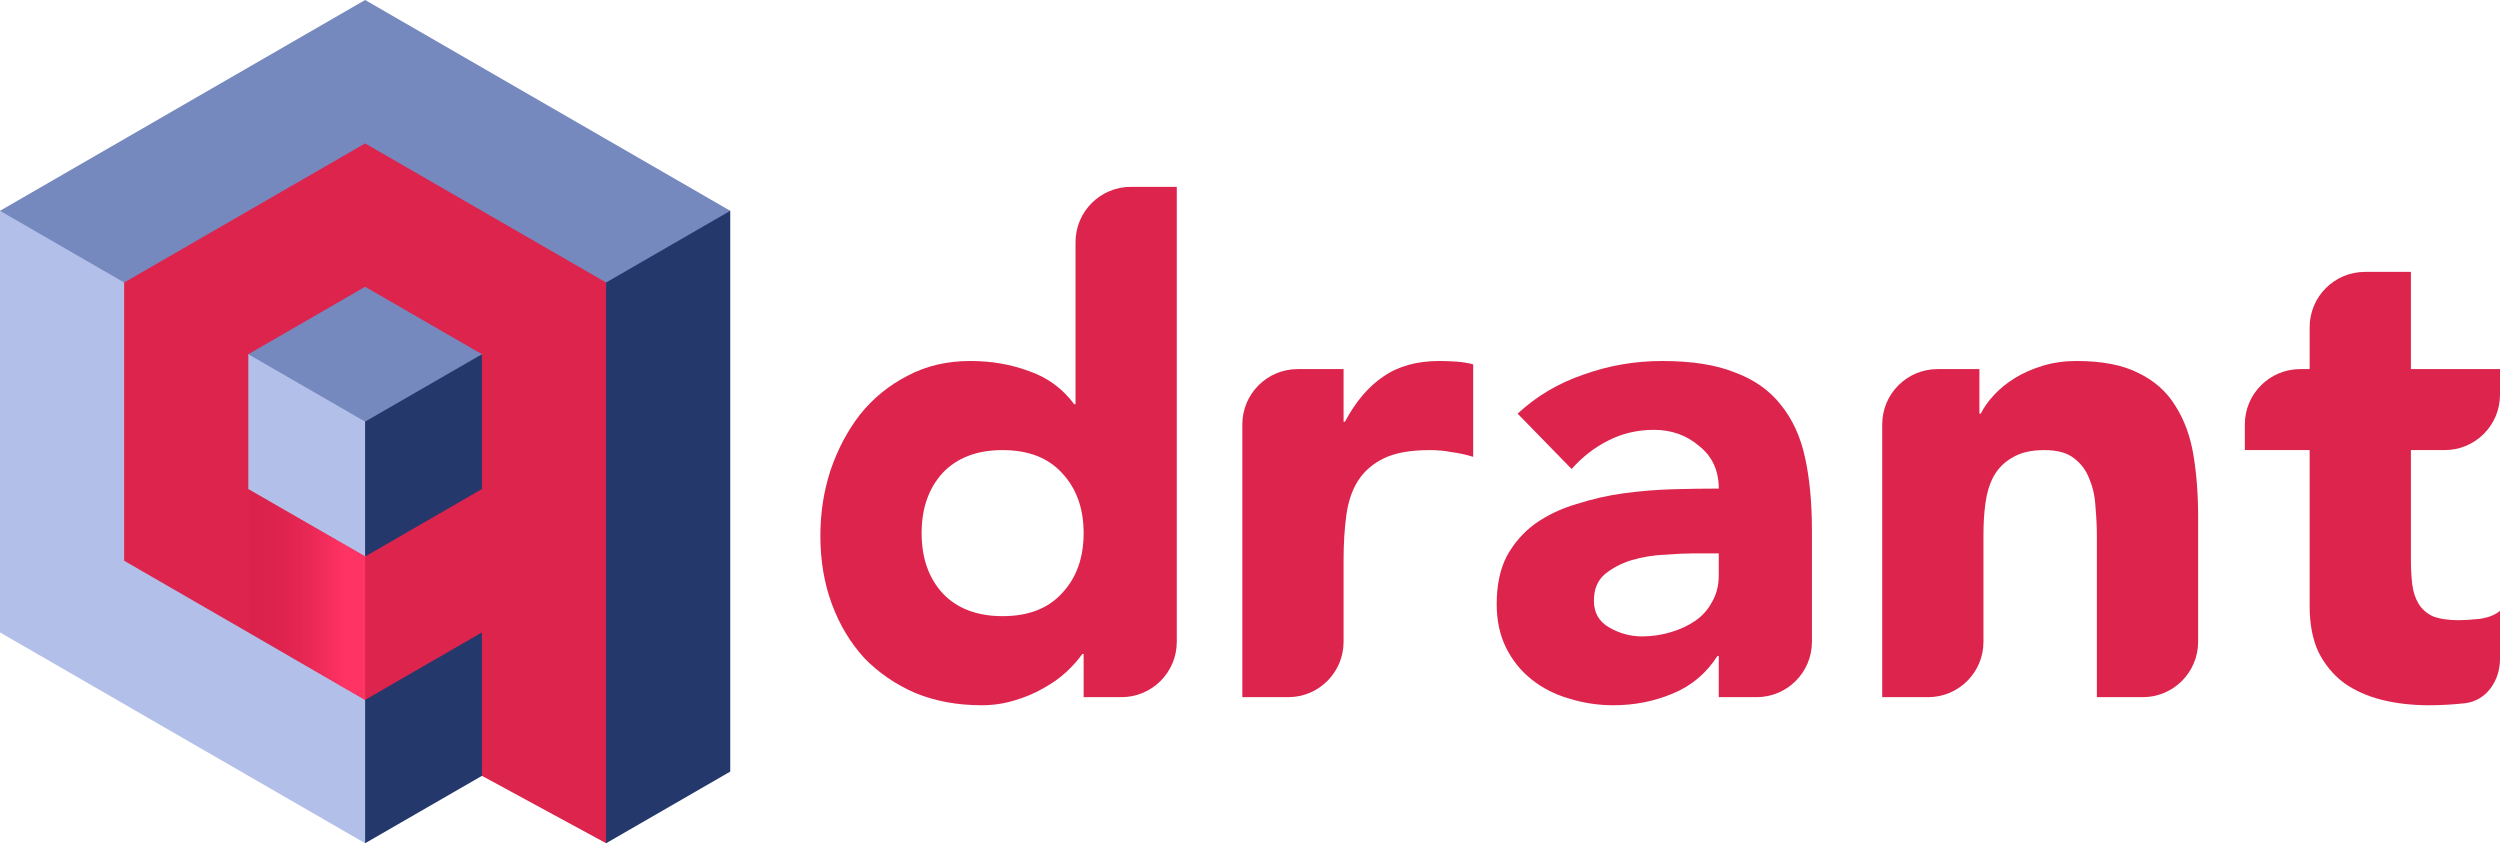
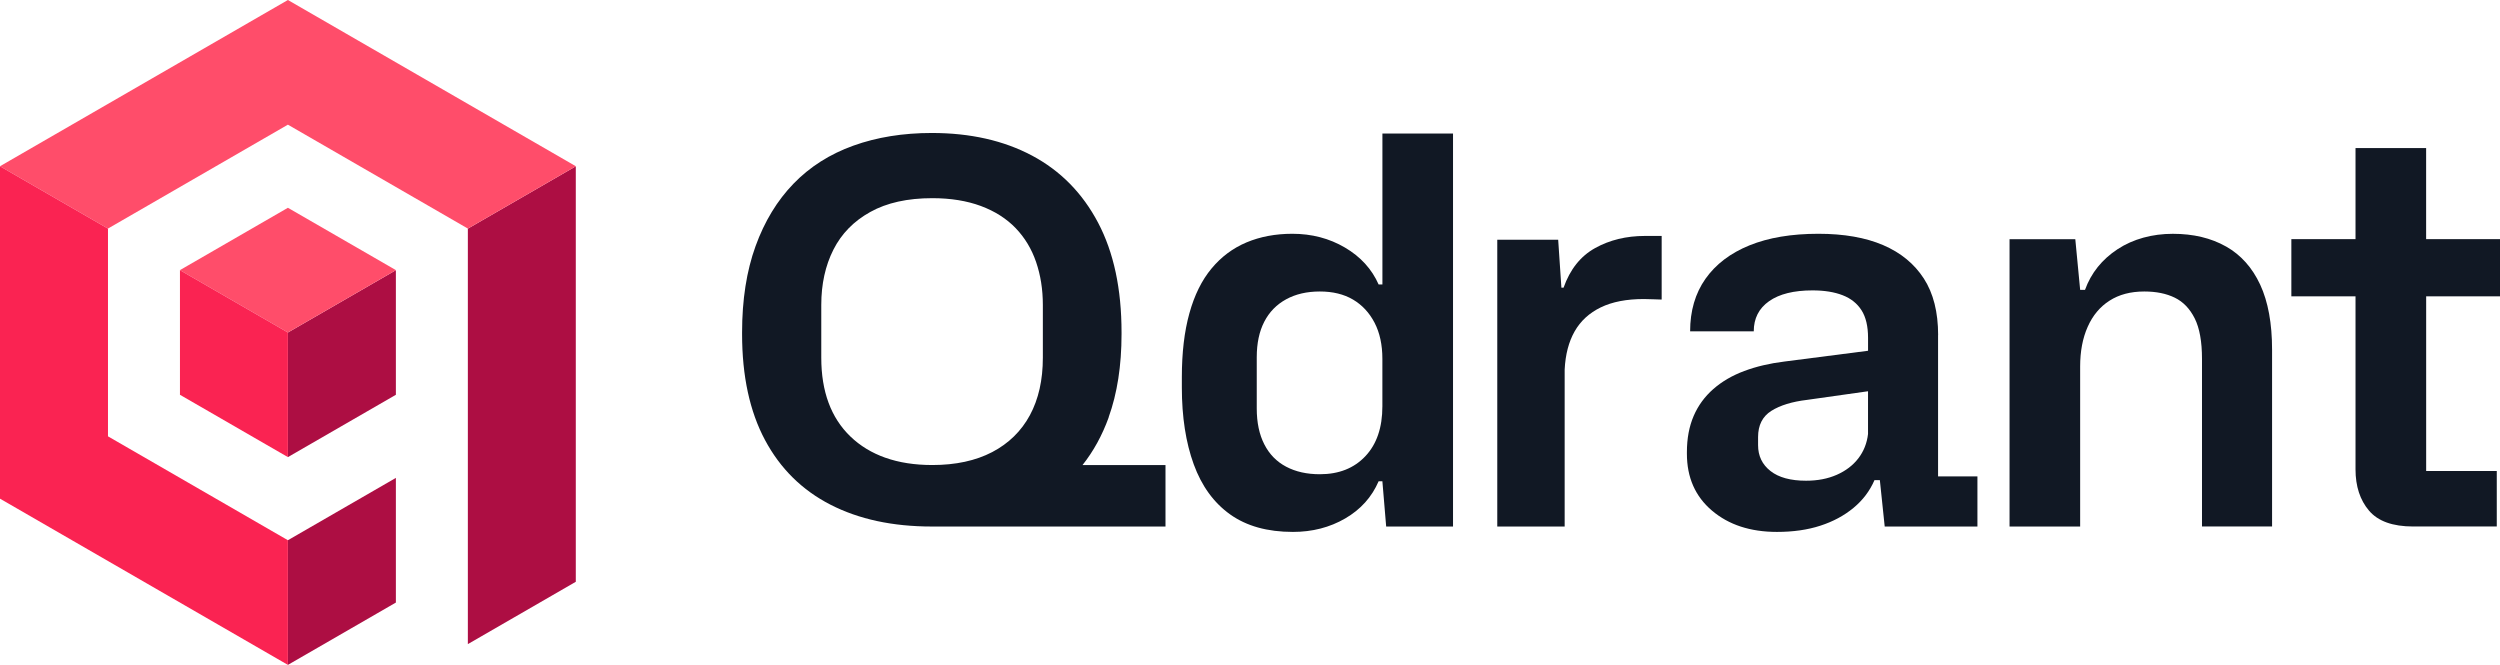
- <svg xmlns="http://www.w3.org/2000/svg" width="451.837" height="152.402" viewBox="0 0 451.837 152.402" fill="none" version="1.1" id="svg47">
-   <path d="m 212.686,116 c 0,5.523 -4.477,10.001 -10,10.001 h -6.836 v -7.808 h -0.244 c -0.732,1.057 -1.708,2.155 -2.928,3.293 -1.139,1.058 -2.521,2.034 -4.148,2.929 -1.545,0.894 -3.294,1.626 -5.246,2.196 -1.871,0.569 -3.823,0.853 -5.856,0.853 -4.392,0 -8.377,-0.732 -11.956,-2.196 -3.579,-1.545 -6.669,-3.66 -9.272,-6.344 -2.521,-2.765 -4.473,-6.018 -5.856,-9.759 -1.383,-3.742 -2.074,-7.849 -2.074,-12.322 0,-4.148 0.61,-8.093 1.83,-11.835 1.301,-3.822 3.091,-7.198 5.368,-10.126 2.359,-2.928 5.205,-5.245 8.54,-6.954 3.335,-1.789 7.117,-2.684 11.346,-2.684 3.823,0 7.361,0.61 10.614,1.83 3.335,1.139 6.059,3.131 8.174,5.979 h 0.244 V 43.769 c 0,-5.523 4.477,-10 10,-10 h 8.3 z M 195.85,96.354 c 0,-4.473 -1.301,-8.092 -3.904,-10.858 -2.521,-2.765 -6.1,-4.148 -10.736,-4.148 -4.636,0 -8.255,1.383 -10.858,4.148 -2.521,2.766 -3.782,6.385 -3.782,10.858 0,4.474 1.261,8.093 3.782,10.858 2.603,2.766 6.222,4.149 10.858,4.149 4.636,0 8.215,-1.383 10.736,-4.149 2.603,-2.765 3.904,-6.384 3.904,-10.858 z" fill="#dc244c" id="path10" />
-   <path d="m 224.532,76.708 c 0,-5.522 4.477,-9.999 10,-9.999 h 8.3 v 9.515 h 0.244 c 1.952,-3.659 4.27,-6.384 6.954,-8.174 2.684,-1.871 6.059,-2.806 10.126,-2.806 1.057,0 2.114,0.041 3.172,0.122 1.057,0.081 2.033,0.244 2.928,0.488 V 82.569 c -1.302,-0.407 -2.603,-0.692 -3.904,-0.855 -1.22,-0.244 -2.522,-0.366 -3.904,-0.366 -3.498,0 -6.263,0.488 -8.296,1.464 -2.034,0.976 -3.62,2.359 -4.758,4.148 -1.058,1.708 -1.749,3.782 -2.074,6.222 -0.326,2.441 -0.488,5.124 -0.488,8.052 V 116 c 0,5.523 -4.477,10.001 -10,10.001 h -8.3 z" fill="#dc244c" id="path12" />
-   <path d="m 310.643,118.559 h -0.244 c -2.033,3.172 -4.758,5.449 -8.174,6.832 -3.334,1.382 -6.872,2.073 -10.614,2.073 -2.765,0 -5.449,-0.406 -8.052,-1.219 -2.521,-0.732 -4.758,-1.871 -6.71,-3.416 -1.952,-1.546 -3.497,-3.457 -4.636,-5.735 -1.138,-2.277 -1.708,-4.92 -1.708,-7.929 0,-3.416 0.61,-6.304 1.83,-8.662 1.302,-2.359 3.01,-4.311 5.124,-5.856 2.196,-1.546 4.677,-2.725 7.442,-3.538 2.766,-0.895 5.612,-1.546 8.54,-1.953 3.01,-0.406 5.978,-0.65 8.906,-0.732 3.01,-0.081 5.775,-0.121 8.296,-0.121 0,-3.254 -1.179,-5.816 -3.538,-7.687 -2.277,-1.952 -5.002,-2.928 -8.174,-2.928 -3.009,0 -5.774,0.651 -8.296,1.952 -2.44,1.221 -4.636,2.929 -6.588,5.124 l -9.76,-10.004 c 3.416,-3.171 7.402,-5.53 11.956,-7.075 4.555,-1.627 9.272,-2.44 14.152,-2.44 5.368,0 9.76,0.691 13.176,2.074 3.498,1.301 6.263,3.253 8.296,5.856 2.115,2.603 3.579,5.816 4.392,9.638 0.814,3.742 1.22,8.093 1.22,13.054 v 20.135 c 0,5.522 -4.477,10 -10,10 h -6.836 z m -4.514,-18.545 c -1.382,0 -3.131,0.082 -5.246,0.244 -2.033,0.082 -4.026,0.407 -5.978,0.976 -1.87,0.57 -3.497,1.424 -4.88,2.562 -1.301,1.139 -1.952,2.725 -1.952,4.759 0,2.196 0.936,3.822 2.806,4.879 1.871,1.058 3.823,1.586 5.856,1.586 1.79,0 3.498,-0.244 5.124,-0.732 1.708,-0.488 3.213,-1.179 4.514,-2.074 1.302,-0.894 2.318,-2.033 3.05,-3.416 0.814,-1.382 1.22,-3.009 1.22,-4.879 v -3.905 z" fill="#dc244c" id="path14" />
-   <path d="m 340.181,76.708 c 0,-5.522 4.477,-9.999 10,-9.999 h 7.568 V 74.76 h 0.244 c 0.569,-1.138 1.382,-2.277 2.44,-3.416 1.057,-1.139 2.318,-2.155 3.782,-3.05 1.464,-0.895 3.131,-1.627 5.002,-2.196 1.87,-0.569 3.904,-0.854 6.1,-0.854 4.636,0 8.377,0.732 11.224,2.196 2.846,1.383 5.042,3.335 6.588,5.856 1.626,2.522 2.724,5.49 3.294,8.906 0.569,3.416 0.854,7.117 0.854,11.103 V 116 c 0,5.523 -4.477,10.001 -10,10.001 h -8.3 V 96.964 c 0,-1.708 -0.082,-3.456 -0.244,-5.246 -0.082,-1.87 -0.448,-3.578 -1.098,-5.123 -0.57,-1.546 -1.505,-2.807 -2.806,-3.783 -1.22,-0.976 -3.01,-1.464 -5.368,-1.464 -2.359,0 -4.27,0.448 -5.734,1.342 -1.464,0.814 -2.603,1.952 -3.416,3.416 -0.732,1.383 -1.22,2.969 -1.464,4.758 -0.244,1.79 -0.366,3.66 -0.366,5.612 V 116 c 0,5.523 -4.477,10.001 -10,10.001 h -8.3 z" fill="#dc244c" id="path16" />
-   <path d="m 451.837,71.349 c 0,5.522 -4.477,9.999 -10,9.999 h -6.104 v 19.765 c 0,1.626 0.082,3.131 0.244,4.513 0.163,1.302 0.529,2.44 1.098,3.416 0.57,0.976 1.424,1.749 2.562,2.319 1.22,0.488 2.806,0.731 4.758,0.731 0.976,0 2.237,-0.081 3.782,-0.244 1.627,-0.244 2.847,-0.731 3.66,-1.463 v 8.724 c 0,3.915 -2.452,7.557 -6.344,7.989 v 0 c -2.196,0.244 -4.351,0.366 -6.466,0.366 -3.09,0 -5.937,-0.325 -8.54,-0.976 -2.602,-0.65 -4.88,-1.667 -6.832,-3.049 -1.952,-1.464 -3.497,-3.335 -4.636,-5.613 -1.057,-2.277 -1.586,-5.042 -1.586,-8.295 V 81.348 h -11.712 v -4.64 c 0,-5.522 4.478,-9.999 10,-9.999 h 1.712 v -7.568 c 0,-5.523 4.478,-10 10,-10 h 8.3 v 17.568 h 16.104 z" fill="#dc244c" id="path18" />
-   <path fill-rule="evenodd" clip-rule="evenodd" d="M 103.789,140.085 100.751,56.302 95.247,34.212 131.982,38.101 V 139.451 l -22.44,12.951 z" fill="#24386c" id="path22" />
-   <path fill-rule="evenodd" clip-rule="evenodd" d="M 131.982,38.1 109.542,51.06 63.234,40.902 9.031,62.971 7e-4,38.1 32.991,19.05 65.991,0 98.982,19.05 Z" fill="#7589be" id="path24" />
-   <path fill-rule="evenodd" clip-rule="evenodd" d="M 0,38.1 22.44,51.06 35.448,89.746 79.369,124.888 65.991,152.4 32.991,133.349 0,114.299 V 38.099" fill="#b2bfe8" id="path26" />
-   <path fill-rule="evenodd" clip-rule="evenodd" d="M 80.868,104.559 65.991,126.491 v 25.91 l 21.11,-12.18 10.877,-16.242" fill="#24386c" id="path28" />
-   <path fill-rule="evenodd" clip-rule="evenodd" d="M 66,100.586 44.881,64.021 49.43,51.902 66.723,43.517 76.312,53.165 87.101,64.021 Z" fill="#7589be" id="path30" />
-   <path fill-rule="evenodd" clip-rule="evenodd" d="m 44.881,64.022 21.11,12.18 v 24.38 L 46.467,101.422 34.657,86.342 44.881,64.022" fill="#b2bfe8" id="path32" />
-   <path fill-rule="evenodd" clip-rule="evenodd" d="M 65.991,76.2 87.101,64.021 101.468,87.942 84.082,102.307 65.991,100.58 Z" fill="#24386c" id="path34" />
-   <path fill-rule="evenodd" clip-rule="evenodd" d="m 87.101,140.219 22.44,12.181 V 51.06 L 87.761,38.49 65.991,25.921 44.211,38.49 22.441,51.06 v 50.289 l 21.77,12.57 21.78,12.571 21.11,-12.191 z m 0,-51.83 -21.11,12.19 -21.11,-12.19 v -24.37 l 21.11,-12.19 21.11,12.19 v 24.37" fill="#dc244c" id="path36" />
-   <path d="M 66,126.5 V 100.586 L 45,88.5 v 25.871 z" fill="url(#paint0_linear_425_56)" id="path38" style="fill:url(#paint0_linear_425_56)" />
-   <defs id="defs45">
-     <linearGradient id="paint0_linear_425_56" x1="62.128" y1="105.544" x2="41.202" y2="105.544" gradientUnits="userSpaceOnUse">
-       <stop stop-color="#FF3364" id="stop40" />
-       <stop offset="1" stop-color="#C91540" stop-opacity="0" id="stop42" />
-     </linearGradient>
+ <svg xmlns="http://www.w3.org/2000/svg" id="Capa_2" data-name="Capa 2" viewBox="0 0 752 200">
+   <defs>
+     <style>
+       .cls-1 {
+         fill: #fa2352;
+       }
+ 
+       .cls-2 {
+         fill: #111824;
+       }
+ 
+       .cls-3 {
+         fill: #ad0e43;
+       }
+ 
+       .cls-4 {
+         fill: #ff4d6a;
+       }
+     </style>
  </defs>
+   <g id="Vectors">
+     <g>
+       <g>
+         <path class="cls-2" d="M333.47,125.54c2.59-7.19,3.89-15.54,3.89-25.05v-.49c0-13.08-2.35-24.08-7.05-33s-11.33-15.65-19.86-20.19c-8.54-4.54-18.6-6.81-30.16-6.81-8.65,0-16.52,1.27-23.59,3.81-7.08,2.54-13.08,6.35-18,11.43-4.92,5.08-8.73,11.35-11.43,18.81-2.7,7.46-4.05,16.11-4.05,25.95v.49c0,12.65,2.3,23.27,6.89,31.86,4.59,8.6,11.16,15.08,19.7,19.46,8.54,4.38,18.7,6.57,30.49,6.57h70.28v-18.49h-24.96c3.29-4.14,5.91-8.92,7.88-14.35ZM266.34,137.7c-4.11-1.46-7.62-3.59-10.54-6.41-2.92-2.81-5.11-6.19-6.57-10.14-1.46-3.95-2.19-8.46-2.19-13.54v-15.89c0-6.27,1.22-11.81,3.65-16.62,2.43-4.81,6.13-8.59,11.11-11.35,4.97-2.76,11.19-4.14,18.65-4.14,5.51,0,10.38.79,14.59,2.35,4.22,1.57,7.7,3.79,10.46,6.65,2.76,2.87,4.81,6.27,6.16,10.22,1.35,3.95,2.03,8.24,2.03,12.89v15.89c0,6.71-1.3,12.46-3.89,17.27-2.6,4.81-6.38,8.51-11.35,11.11-4.97,2.59-10.97,3.89-18,3.89-5.3,0-10-.73-14.11-2.19Z" />
+         <path class="cls-2" d="M415.82,85.57h-1.13c-2.06-4.65-5.43-8.35-10.14-11.11-4.7-2.76-9.97-4.14-15.81-4.14-5.08,0-9.68.87-13.78,2.59-4.11,1.73-7.62,4.35-10.54,7.87-2.92,3.51-5.14,8-6.65,13.46-1.52,5.46-2.27,11.87-2.27,19.22v3.08c0,8.87,1.19,16.57,3.57,23.11,2.38,6.54,6.03,11.57,10.95,15.08,4.92,3.51,11.21,5.27,18.89,5.27,5.84,0,11.08-1.35,15.73-4.05,4.65-2.7,8-6.43,10.05-11.19h1.13l1.14,13.62h20.11V40.16h-21.24v45.41ZM415.82,122.22c0,6.38-1.7,11.38-5.11,15-3.41,3.62-7.97,5.43-13.7,5.43-3.89,0-7.27-.75-10.14-2.27-2.87-1.51-5.06-3.76-6.57-6.73-1.52-2.97-2.27-6.57-2.27-10.78v-15.41c0-4.22.76-7.78,2.27-10.7,1.51-2.92,3.7-5.16,6.57-6.73,2.86-1.57,6.24-2.35,10.14-2.35s7.22.81,9.97,2.43,4.92,3.95,6.49,6.97c1.57,3.03,2.35,6.65,2.35,10.86v14.27Z" />
+         <path class="cls-2" d="M582.99,100.81c0-6.92-1.43-12.59-4.3-17.03-2.87-4.43-6.95-7.78-12.24-10.05-5.3-2.27-11.78-3.41-19.46-3.41-8.11,0-15.03,1.16-20.76,3.49-5.73,2.33-10.13,5.68-13.22,10.05-3.08,4.38-4.62,9.65-4.62,15.81h19.14c0-3.89,1.54-6.92,4.62-9.08,3.08-2.16,7.43-3.24,13.05-3.24,3.57,0,6.59.49,9.08,1.46,2.49.97,4.38,2.49,5.68,4.54,1.3,2.05,1.95,4.81,1.95,8.27v3.89l-25.14,3.24c-4.43.54-8.46,1.49-12.08,2.84-3.62,1.35-6.73,3.16-9.32,5.43-2.59,2.27-4.57,4.97-5.92,8.11-1.35,3.14-2.03,6.76-2.03,10.86v.49c0,7.14,2.51,12.84,7.54,17.11,5.03,4.27,11.54,6.41,19.54,6.41,4.87,0,9.22-.62,13.05-1.87,3.84-1.24,7.16-3.03,9.97-5.35,2.81-2.32,4.92-5.11,6.32-8.35h1.62l1.46,13.95h27.89v-15.08h-11.84v-42.49ZM561.91,130.49c-.32,2.81-1.3,5.27-2.92,7.38s-3.79,3.76-6.49,4.95c-2.7,1.19-5.78,1.78-9.24,1.78-4.65,0-8.22-.97-10.7-2.92-2.49-1.95-3.73-4.54-3.73-7.78v-2.43c0-3.57,1.32-6.19,3.97-7.87,2.65-1.67,6.24-2.78,10.78-3.32l18.32-2.59v12.81Z" />
+         <path class="cls-2" d="M669.57,74.14c-4.49-2.54-9.81-3.81-15.97-3.81s-11.92,1.54-16.62,4.62c-4.7,3.08-7.97,7.16-9.81,12.24h-1.46l-1.46-15.24h-19.78v86.43h21.24v-48.16c0-4.54.75-8.51,2.27-11.92,1.51-3.41,3.7-6.03,6.57-7.86,2.86-1.84,6.35-2.76,10.46-2.76,3.57,0,6.62.62,9.16,1.86,2.54,1.24,4.54,3.32,6,6.24,1.46,2.92,2.19,6.97,2.19,12.16v50.43h21.08v-53.19c0-7.89-1.19-14.41-3.57-19.54-2.38-5.13-5.81-8.97-10.3-11.51Z" />
+         <path class="cls-2" d="M752,89.13v-17.19h-22.22v-27.41h-21.24v27.41h-19.3v17.19h19.3v52.05c0,5.08,1.35,9.22,4.05,12.41,2.7,3.19,7.13,4.78,13.3,4.78h25.14v-16.7h-21.24v-52.54h22.22Z" />
+         <path class="cls-2" d="M494.81,70.97c-5.62,0-10.62,1.22-15,3.65s-7.54,6.4-9.49,11.92h-.65l-.97-14.43h-18.32v86.27h20.27v-47.19c.22-4.54,1.22-8.38,3-11.51,1.78-3.13,4.4-5.54,7.86-7.22,3.46-1.68,7.78-2.51,12.97-2.51,1.08,0,2.08.03,3,.08.92.06,1.7.08,2.35.08v-19.14h-5.03Z" />
+       </g>
+       <g>
+         <polygon class="cls-3" points="173.2 50.02 173.2 175 140.73 193.75 140.73 68.77 173.2 50.02" />
+         <polygon class="cls-3" points="119.08 143.75 119.08 181.25 86.6 200 86.6 162.5 119.08 143.75" />
+         <polygon class="cls-4" points="173.2 50 173.2 50.02 140.73 68.77 140.73 68.75 86.6 37.5 32.48 68.75 32.48 68.77 0 50.02 0 50 86.6 0 173.2 50" />
+         <polygon class="cls-1" points="86.6 162.5 86.6 200 0 150 0 50.02 32.48 68.77 32.48 131.25 86.6 162.5" />
+         <polygon class="cls-3" points="119.08 81.27 119.08 118.75 86.6 137.5 86.6 100.02 119.08 81.27" />
+         <polygon class="cls-4" points="119.08 81.25 119.08 81.27 86.6 100.02 54.13 81.27 54.13 81.25 86.6 62.5 119.08 81.25" />
+         <polygon class="cls-1" points="86.6 100.02 86.6 137.5 54.13 118.75 54.13 81.27 86.6 100.02" />
+       </g>
+     </g>
+   </g>
</svg>
